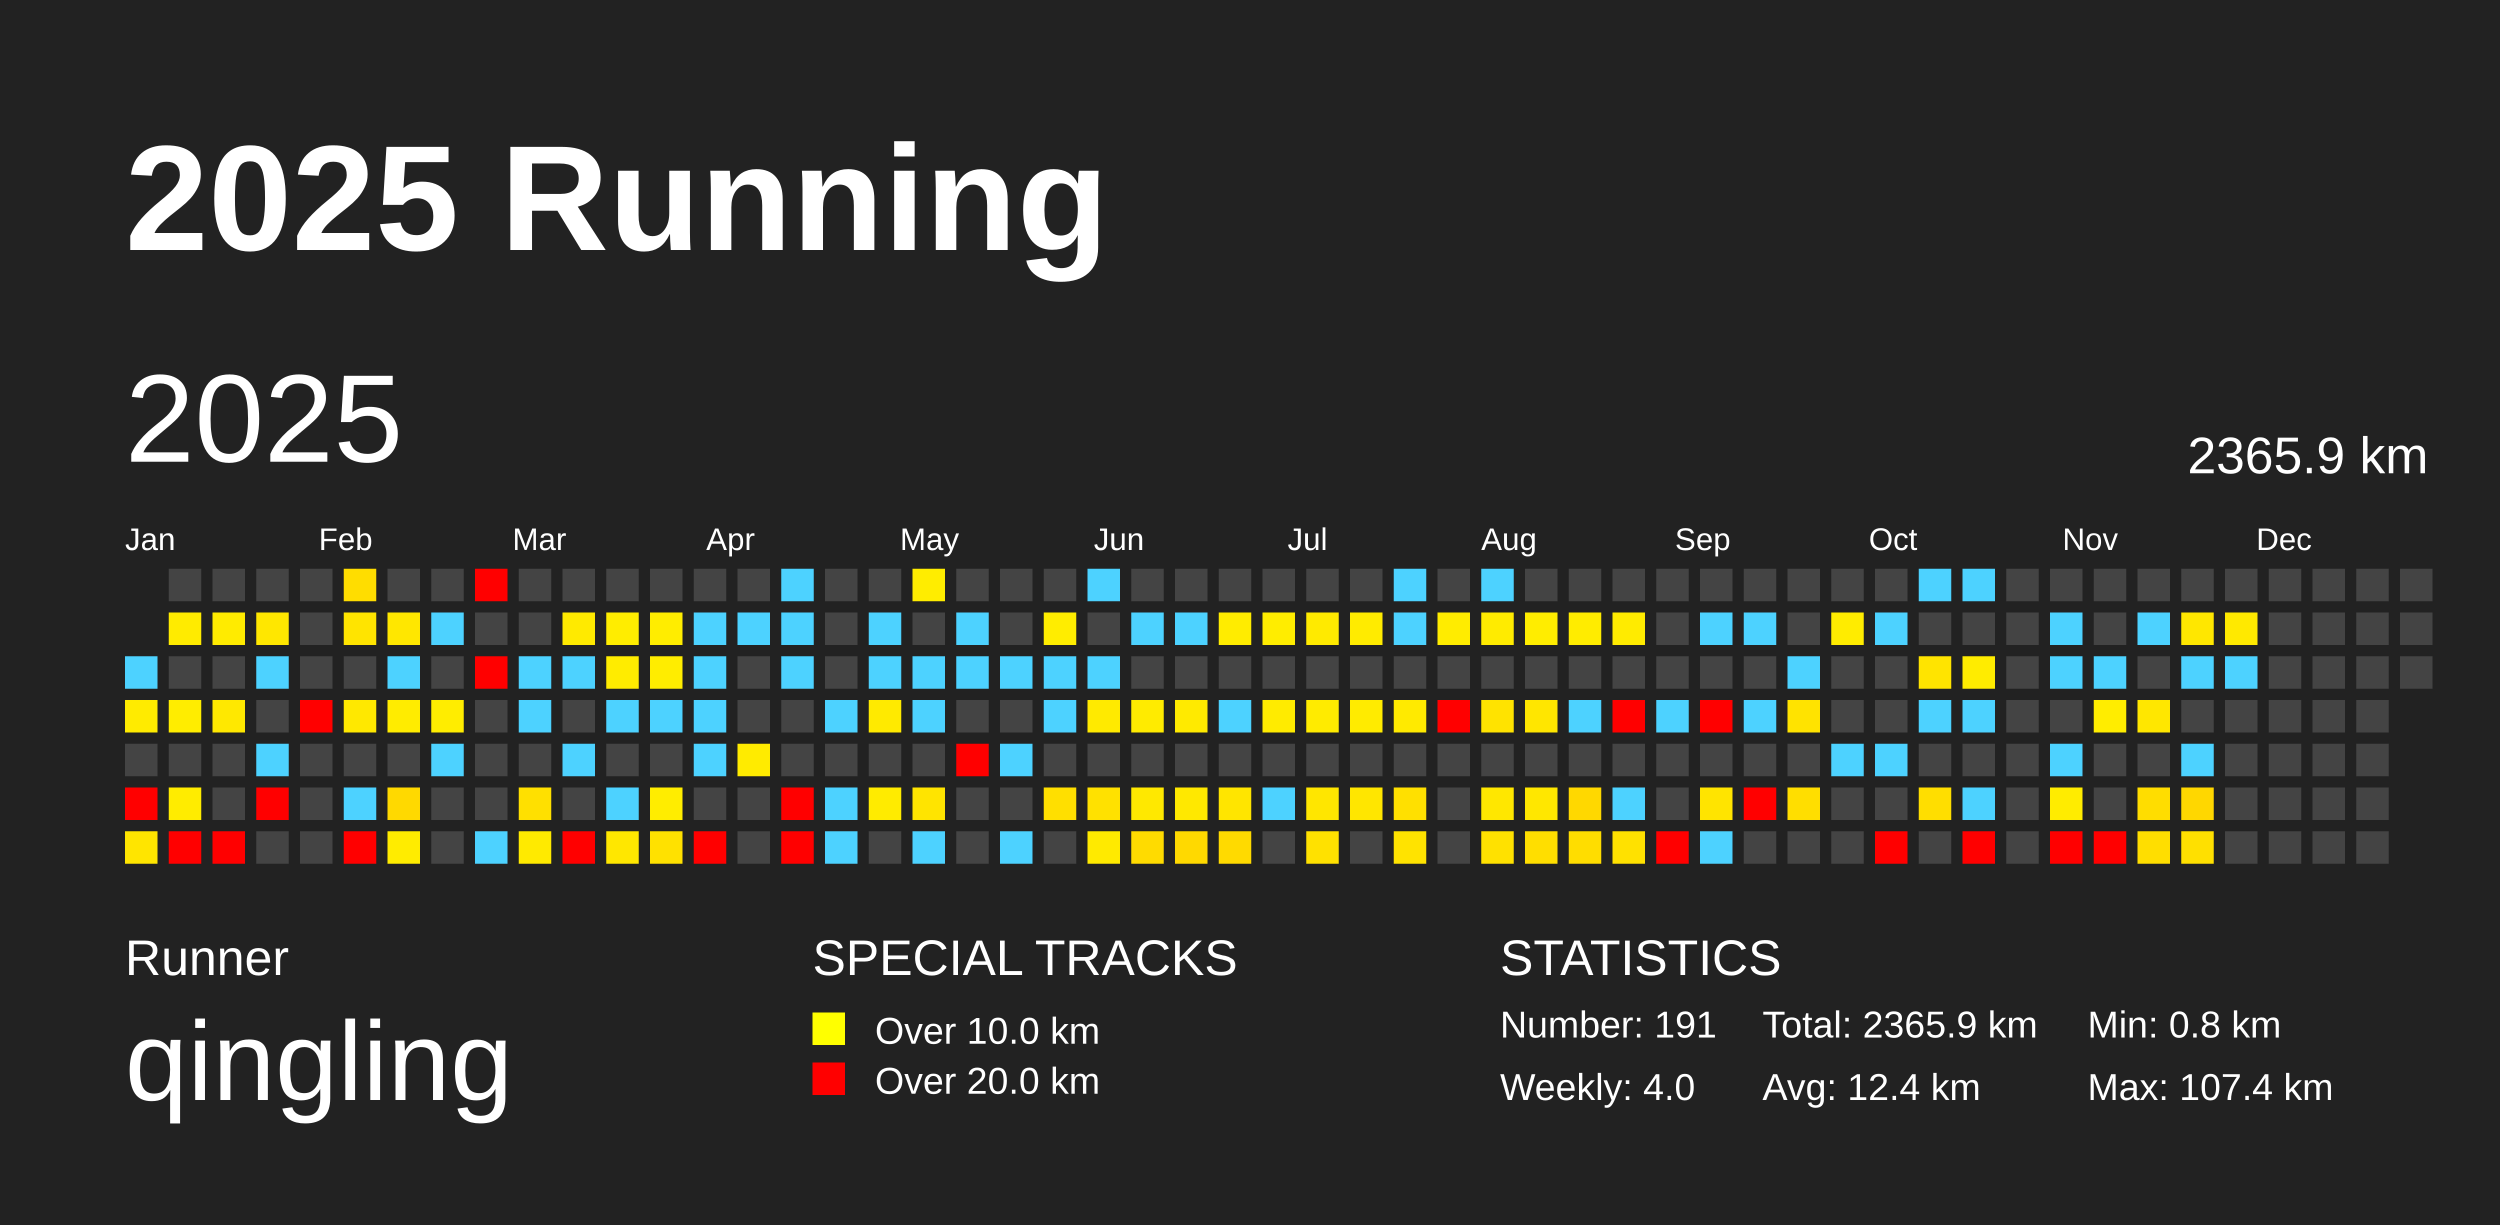
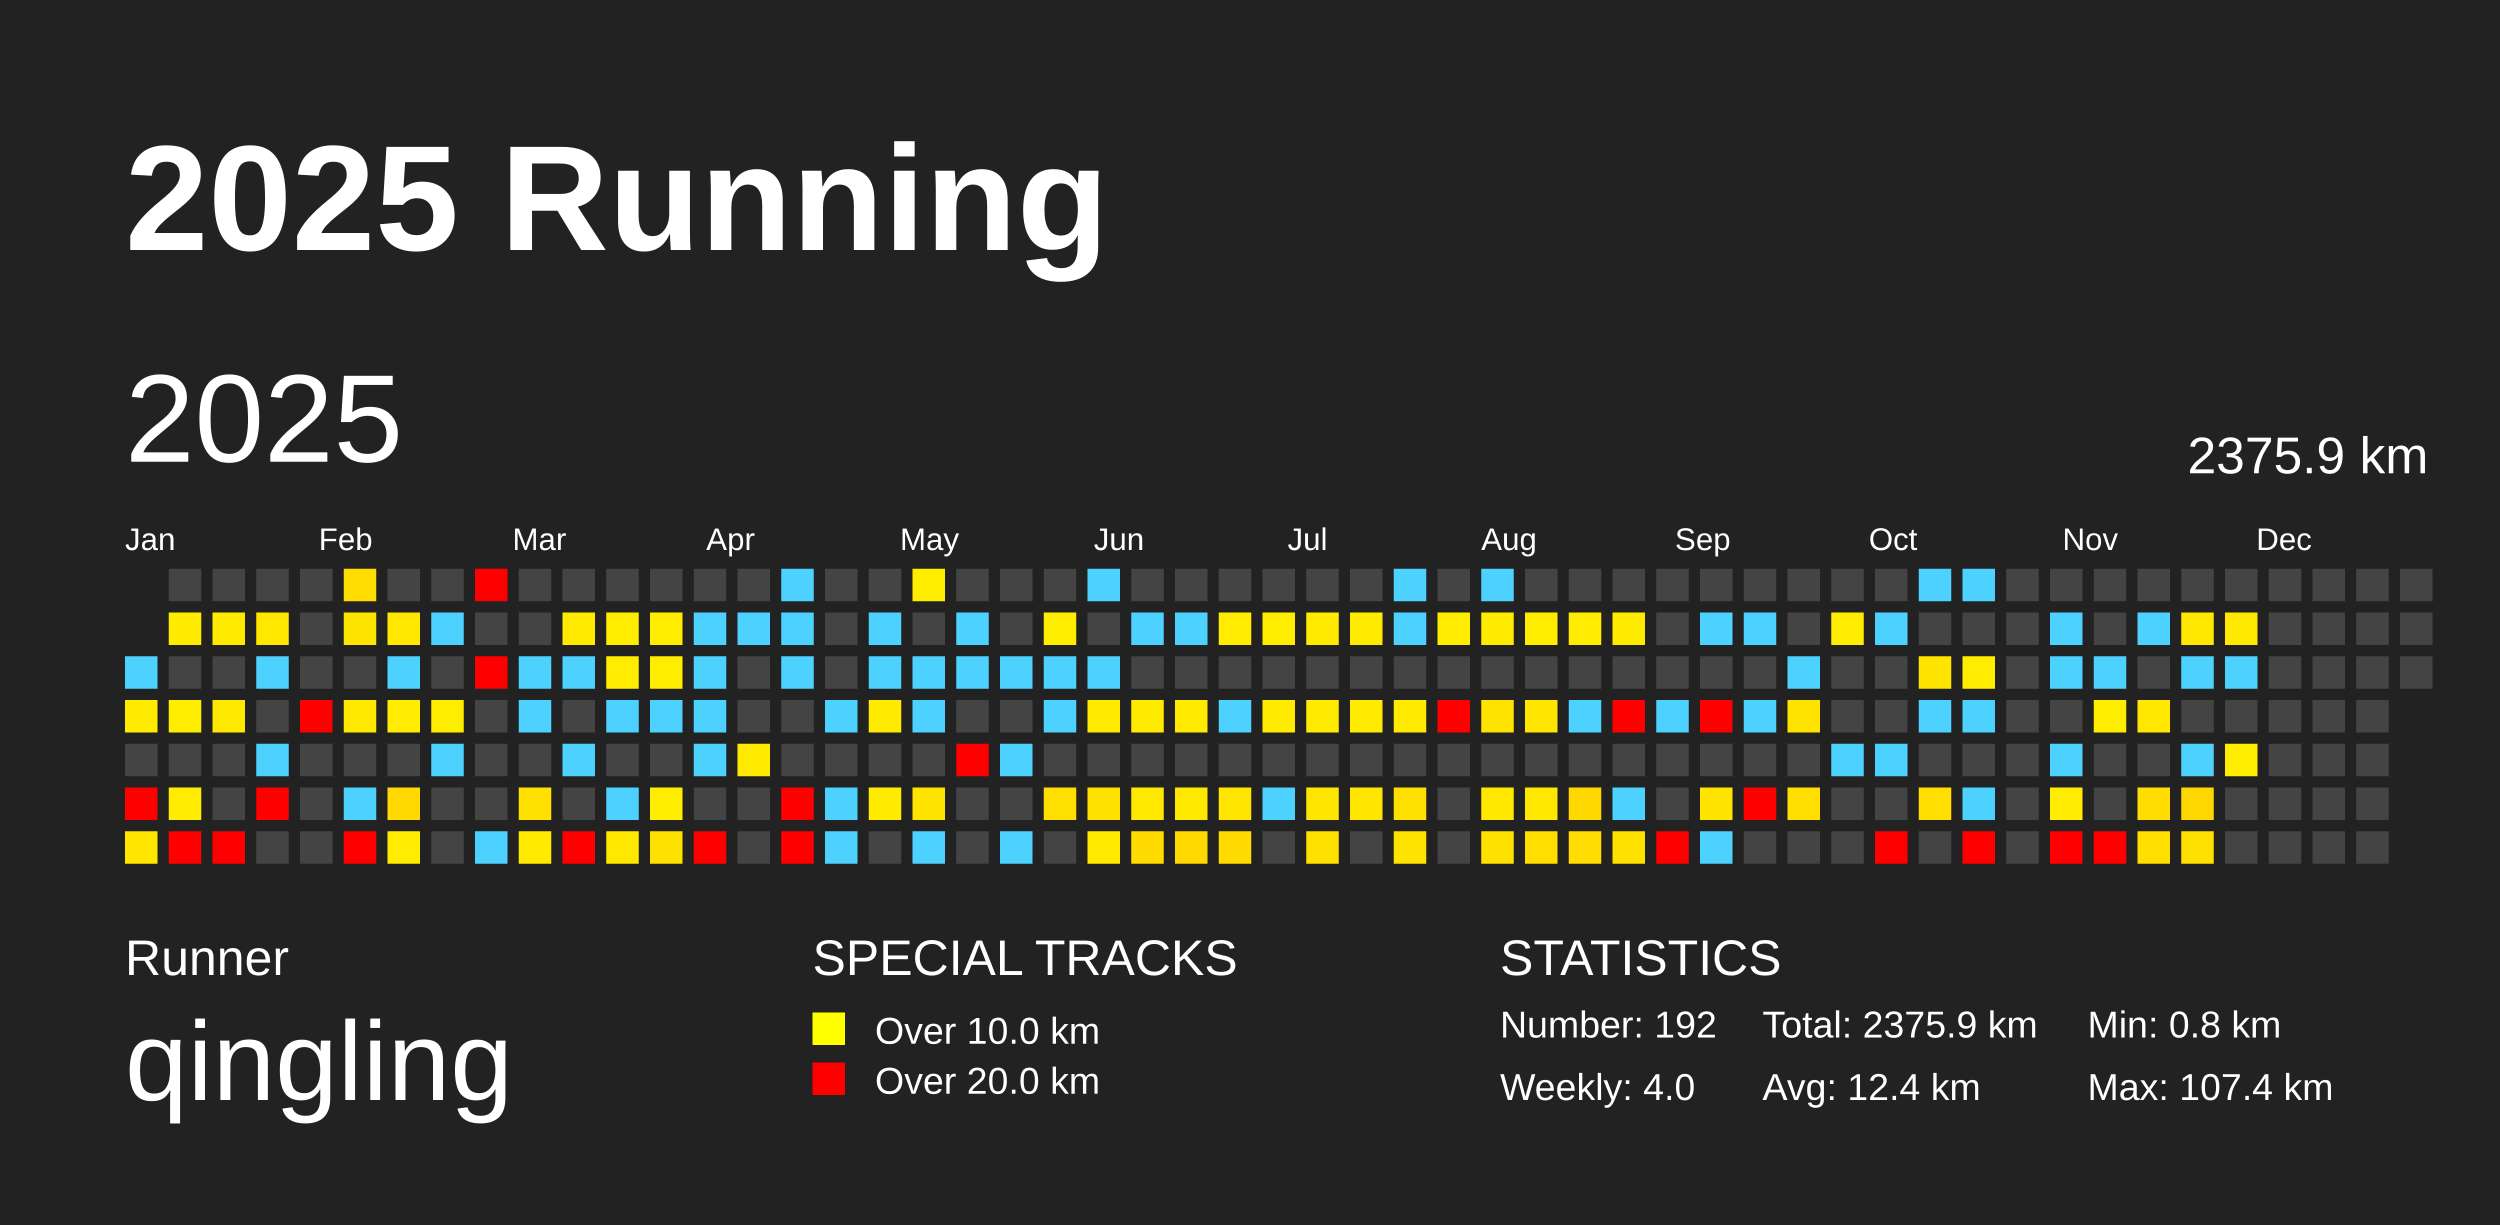
<svg xmlns="http://www.w3.org/2000/svg" baseProfile="full" height="98mm" version="1.1" viewBox="0,0,200,98" width="200mm">
  <defs />
  <rect fill="#222222" height="98" width="200" x="0" y="0" />
  <text fill="#FFFFFF" style="font-size:12px; font-family:Arial; font-weight:bold;" x="10" y="20">2025 Running</text>
  <text fill="#FFFFFF" style="font-size:4px; font-family:Arial" x="10" y="78">Runner</text>
  <text fill="#FFFFFF" style="font-size:9px; font-family:Arial" x="10" y="88">qingling</text>
  <text fill="#FFFFFF" style="font-size:4px; font-family:Arial" x="65" y="78">SPECIAL TRACKS</text>
  <rect fill="yellow" height="2.6" width="2.6" x="65" y="81" />
  <text fill="#FFFFFF" style="font-size:3px; font-family:Arial" x="70" y="83.5">Over 10.0 km</text>
  <rect fill="red" height="2.6" width="2.6" x="65" y="85" />
  <text fill="#FFFFFF" style="font-size:3px; font-family:Arial" x="70" y="87.5">Over 20.0 km</text>
  <text fill="#FFFFFF" style="font-size:4px; font-family:Arial" x="120" y="78">STATISTICS</text>
-   <text fill="#FFFFFF" style="font-size:3px; font-family:Arial" x="120" y="83">Number: 191</text>
+   <text fill="#FFFFFF" style="font-size:3px; font-family:Arial" x="120" y="83">Number: 192</text>
  <text fill="#FFFFFF" style="font-size:3px; font-family:Arial" x="120" y="88">Weekly: 4.0</text>
-   <text fill="#FFFFFF" style="font-size:3px; font-family:Arial" x="141" y="83">Total: 2365.9 km</text>
+   <text fill="#FFFFFF" style="font-size:3px; font-family:Arial" x="141" y="83">Total: 2375.9 km</text>
  <text fill="#FFFFFF" style="font-size:3px; font-family:Arial" x="141" y="88">Avg: 12.4 km</text>
  <text fill="#FFFFFF" style="font-size:3px; font-family:Arial" x="167" y="83">Min: 0.8 km</text>
  <text fill="#FFFFFF" style="font-size:3px; font-family:Arial" x="167" y="88">Max: 107.4 km</text>
  <text dominant-baseline="hanging" fill="#FFFFFF" style="font-size:10.0px; font-family:Arial;" x="10" y="30">2025</text>
-   <text dominant-baseline="hanging" fill="#FFFFFF" style="font-size:4.125px; font-family:Arial;" x="175" y="35">2365.9 km</text>
+   <text dominant-baseline="hanging" fill="#FFFFFF" style="font-size:4.125px; font-family:Arial;" x="175" y="35">2375.9 km</text>
  <text fill="#FFFFFF" style="font-size:2.5px; font-family:Arial" x="10.0" y="44">Jan</text>
  <text fill="#FFFFFF" style="font-size:2.5px; font-family:Arial" x="25.5" y="44">Feb</text>
  <text fill="#FFFFFF" style="font-size:2.5px; font-family:Arial" x="41.0" y="44">Mar</text>
  <text fill="#FFFFFF" style="font-size:2.5px; font-family:Arial" x="56.5" y="44">Apr</text>
  <text fill="#FFFFFF" style="font-size:2.5px; font-family:Arial" x="72.0" y="44">May</text>
  <text fill="#FFFFFF" style="font-size:2.5px; font-family:Arial" x="87.5" y="44">Jun</text>
  <text fill="#FFFFFF" style="font-size:2.5px; font-family:Arial" x="103.0" y="44">Jul</text>
  <text fill="#FFFFFF" style="font-size:2.5px; font-family:Arial" x="118.5" y="44">Aug</text>
  <text fill="#FFFFFF" style="font-size:2.5px; font-family:Arial" x="134.0" y="44">Sep</text>
  <text fill="#FFFFFF" style="font-size:2.5px; font-family:Arial" x="149.5" y="44">Oct</text>
  <text fill="#FFFFFF" style="font-size:2.5px; font-family:Arial" x="165.0" y="44">Nov</text>
  <text fill="#FFFFFF" style="font-size:2.5px; font-family:Arial" x="180.5" y="44">Dec</text>
  <rect fill="#4dd2ff" height="2.6" width="2.6" x="10.0" y="52.5" />
  <rect fill="#ffeb00" height="2.6" width="2.6" x="10.0" y="56.0" />
  <rect fill="#444444" height="2.6" width="2.6" x="10.0" y="59.5" />
  <rect fill="red" height="2.6" width="2.6" x="10.0" y="63.0" />
  <rect fill="#ffe500" height="2.6" width="2.6" x="10.0" y="66.5" />
  <rect fill="#444444" height="2.6" width="2.6" x="13.5" y="45.5" />
  <rect fill="#ffeb00" height="2.6" width="2.6" x="13.5" y="49.0" />
  <rect fill="#444444" height="2.6" width="2.6" x="13.5" y="52.5" />
  <rect fill="#ffed00" height="2.6" width="2.6" x="13.5" y="56.0" />
  <rect fill="#444444" height="2.6" width="2.6" x="13.5" y="59.5" />
  <rect fill="#ffec00" height="2.6" width="2.6" x="13.5" y="63.0" />
  <rect fill="red" height="2.6" width="2.6" x="13.5" y="66.5" />
  <rect fill="#444444" height="2.6" width="2.6" x="17.0" y="45.5" />
  <rect fill="#ffeb00" height="2.6" width="2.6" x="17.0" y="49.0" />
  <rect fill="#444444" height="2.6" width="2.6" x="17.0" y="52.5" />
  <rect fill="#ffe800" height="2.6" width="2.6" x="17.0" y="56.0" />
  <rect fill="#444444" height="2.6" width="2.6" x="17.0" y="59.5" />
  <rect fill="#444444" height="2.6" width="2.6" x="17.0" y="63.0" />
  <rect fill="red" height="2.6" width="2.6" x="17.0" y="66.5" />
  <rect fill="#444444" height="2.6" width="2.6" x="20.5" y="45.5" />
  <rect fill="#ffe700" height="2.6" width="2.6" x="20.5" y="49.0" />
  <rect fill="#4dd2ff" height="2.6" width="2.6" x="20.5" y="52.5" />
  <rect fill="#444444" height="2.6" width="2.6" x="20.5" y="56.0" />
  <rect fill="#4dd2ff" height="2.6" width="2.6" x="20.5" y="59.5" />
  <rect fill="red" height="2.6" width="2.6" x="20.5" y="63.0" />
  <rect fill="#444444" height="2.6" width="2.6" x="20.5" y="66.5" />
  <rect fill="#444444" height="2.6" width="2.6" x="24.0" y="45.5" />
  <rect fill="#444444" height="2.6" width="2.6" x="24.0" y="49.0" />
  <rect fill="#444444" height="2.6" width="2.6" x="24.0" y="52.5" />
  <rect fill="red" height="2.6" width="2.6" x="24.0" y="56.0" />
  <rect fill="#444444" height="2.6" width="2.6" x="24.0" y="59.5" />
  <rect fill="#444444" height="2.6" width="2.6" x="24.0" y="63.0" />
  <rect fill="#444444" height="2.6" width="2.6" x="24.0" y="66.5" />
  <rect fill="#ffdd00" height="2.6" width="2.6" x="27.5" y="45.5" />
  <rect fill="#ffe400" height="2.6" width="2.6" x="27.5" y="49.0" />
  <rect fill="#444444" height="2.6" width="2.6" x="27.5" y="52.5" />
  <rect fill="#ffe800" height="2.6" width="2.6" x="27.5" y="56.0" />
  <rect fill="#444444" height="2.6" width="2.6" x="27.5" y="59.5" />
  <rect fill="#4dd2ff" height="2.6" width="2.6" x="27.5" y="63.0" />
  <rect fill="red" height="2.6" width="2.6" x="27.5" y="66.5" />
  <rect fill="#444444" height="2.6" width="2.6" x="31.0" y="45.5" />
  <rect fill="#ffe700" height="2.6" width="2.6" x="31.0" y="49.0" />
  <rect fill="#4dd2ff" height="2.6" width="2.6" x="31.0" y="52.5" />
  <rect fill="#ffec00" height="2.6" width="2.6" x="31.0" y="56.0" />
  <rect fill="#444444" height="2.6" width="2.6" x="31.0" y="59.5" />
  <rect fill="#ffd900" height="2.6" width="2.6" x="31.0" y="63.0" />
  <rect fill="#ffec00" height="2.6" width="2.6" x="31.0" y="66.5" />
  <rect fill="#444444" height="2.6" width="2.6" x="34.5" y="45.5" />
  <rect fill="#4dd2ff" height="2.6" width="2.6" x="34.5" y="49.0" />
  <rect fill="#444444" height="2.6" width="2.6" x="34.5" y="52.5" />
  <rect fill="#ffed00" height="2.6" width="2.6" x="34.5" y="56.0" />
  <rect fill="#4dd2ff" height="2.6" width="2.6" x="34.5" y="59.5" />
  <rect fill="#444444" height="2.6" width="2.6" x="34.5" y="63.0" />
  <rect fill="#444444" height="2.6" width="2.6" x="34.5" y="66.5" />
  <rect fill="red" height="2.6" width="2.6" x="38.0" y="45.5" />
  <rect fill="#444444" height="2.6" width="2.6" x="38.0" y="49.0" />
  <rect fill="red" height="2.6" width="2.6" x="38.0" y="52.5" />
  <rect fill="#444444" height="2.6" width="2.6" x="38.0" y="56.0" />
  <rect fill="#444444" height="2.6" width="2.6" x="38.0" y="59.5" />
  <rect fill="#444444" height="2.6" width="2.6" x="38.0" y="63.0" />
  <rect fill="#4dd2ff" height="2.6" width="2.6" x="38.0" y="66.5" />
  <rect fill="#444444" height="2.6" width="2.6" x="41.5" y="45.5" />
  <rect fill="#444444" height="2.6" width="2.6" x="41.5" y="49.0" />
  <rect fill="#4dd2ff" height="2.6" width="2.6" x="41.5" y="52.5" />
  <rect fill="#4dd2ff" height="2.6" width="2.6" x="41.5" y="56.0" />
  <rect fill="#444444" height="2.6" width="2.6" x="41.5" y="59.5" />
  <rect fill="#ffe000" height="2.6" width="2.6" x="41.5" y="63.0" />
  <rect fill="#ffea00" height="2.6" width="2.6" x="41.5" y="66.5" />
  <rect fill="#444444" height="2.6" width="2.6" x="45.0" y="45.5" />
  <rect fill="#ffea00" height="2.6" width="2.6" x="45.0" y="49.0" />
  <rect fill="#4dd2ff" height="2.6" width="2.6" x="45.0" y="52.5" />
  <rect fill="#444444" height="2.6" width="2.6" x="45.0" y="56.0" />
  <rect fill="#4dd2ff" height="2.6" width="2.6" x="45.0" y="59.5" />
  <rect fill="#444444" height="2.6" width="2.6" x="45.0" y="63.0" />
  <rect fill="red" height="2.6" width="2.6" x="45.0" y="66.5" />
  <rect fill="#444444" height="2.6" width="2.6" x="48.5" y="45.5" />
  <rect fill="#ffed00" height="2.6" width="2.6" x="48.5" y="49.0" />
  <rect fill="#ffec00" height="2.6" width="2.6" x="48.5" y="52.5" />
  <rect fill="#4dd2ff" height="2.6" width="2.6" x="48.5" y="56.0" />
  <rect fill="#444444" height="2.6" width="2.6" x="48.5" y="59.5" />
  <rect fill="#4dd2ff" height="2.6" width="2.6" x="48.5" y="63.0" />
  <rect fill="#ffe700" height="2.6" width="2.6" x="48.5" y="66.5" />
  <rect fill="#444444" height="2.6" width="2.6" x="52.0" y="45.5" />
  <rect fill="#ffed00" height="2.6" width="2.6" x="52.0" y="49.0" />
  <rect fill="#ffed00" height="2.6" width="2.6" x="52.0" y="52.5" />
  <rect fill="#4dd2ff" height="2.6" width="2.6" x="52.0" y="56.0" />
  <rect fill="#444444" height="2.6" width="2.6" x="52.0" y="59.5" />
  <rect fill="#ffed00" height="2.6" width="2.6" x="52.0" y="63.0" />
  <rect fill="#ffe100" height="2.6" width="2.6" x="52.0" y="66.5" />
  <rect fill="#444444" height="2.6" width="2.6" x="55.5" y="45.5" />
  <rect fill="#4dd2ff" height="2.6" width="2.6" x="55.5" y="49.0" />
  <rect fill="#4dd2ff" height="2.6" width="2.6" x="55.5" y="52.5" />
  <rect fill="#4dd2ff" height="2.6" width="2.6" x="55.5" y="56.0" />
  <rect fill="#4dd2ff" height="2.6" width="2.6" x="55.5" y="59.5" />
  <rect fill="#444444" height="2.6" width="2.6" x="55.5" y="63.0" />
  <rect fill="red" height="2.6" width="2.6" x="55.5" y="66.5" />
  <rect fill="#444444" height="2.6" width="2.6" x="59.0" y="45.5" />
  <rect fill="#4dd2ff" height="2.6" width="2.6" x="59.0" y="49.0" />
  <rect fill="#444444" height="2.6" width="2.6" x="59.0" y="52.5" />
  <rect fill="#444444" height="2.6" width="2.6" x="59.0" y="56.0" />
  <rect fill="#ffeb00" height="2.6" width="2.6" x="59.0" y="59.5" />
  <rect fill="#444444" height="2.6" width="2.6" x="59.0" y="63.0" />
  <rect fill="#444444" height="2.6" width="2.6" x="59.0" y="66.5" />
  <rect fill="#4dd2ff" height="2.6" width="2.6" x="62.5" y="45.5" />
  <rect fill="#4dd2ff" height="2.6" width="2.6" x="62.5" y="49.0" />
  <rect fill="#4dd2ff" height="2.6" width="2.6" x="62.5" y="52.5" />
  <rect fill="#444444" height="2.6" width="2.6" x="62.5" y="56.0" />
  <rect fill="#444444" height="2.6" width="2.6" x="62.5" y="59.5" />
  <rect fill="red" height="2.6" width="2.6" x="62.5" y="63.0" />
  <rect fill="red" height="2.6" width="2.6" x="62.5" y="66.5" />
  <rect fill="#444444" height="2.6" width="2.6" x="66.0" y="45.5" />
  <rect fill="#444444" height="2.6" width="2.6" x="66.0" y="49.0" />
  <rect fill="#444444" height="2.6" width="2.6" x="66.0" y="52.5" />
  <rect fill="#4dd2ff" height="2.6" width="2.6" x="66.0" y="56.0" />
  <rect fill="#444444" height="2.6" width="2.6" x="66.0" y="59.5" />
  <rect fill="#4dd2ff" height="2.6" width="2.6" x="66.0" y="63.0" />
  <rect fill="#4dd2ff" height="2.6" width="2.6" x="66.0" y="66.5" />
  <rect fill="#444444" height="2.6" width="2.6" x="69.5" y="45.5" />
  <rect fill="#4dd2ff" height="2.6" width="2.6" x="69.5" y="49.0" />
  <rect fill="#4dd2ff" height="2.6" width="2.6" x="69.5" y="52.5" />
  <rect fill="#ffea00" height="2.6" width="2.6" x="69.5" y="56.0" />
  <rect fill="#444444" height="2.6" width="2.6" x="69.5" y="59.5" />
  <rect fill="#ffeb00" height="2.6" width="2.6" x="69.5" y="63.0" />
  <rect fill="#444444" height="2.6" width="2.6" x="69.5" y="66.5" />
  <rect fill="#ffed00" height="2.6" width="2.6" x="73.0" y="45.5" />
  <rect fill="#444444" height="2.6" width="2.6" x="73.0" y="49.0" />
  <rect fill="#4dd2ff" height="2.6" width="2.6" x="73.0" y="52.5" />
  <rect fill="#4dd2ff" height="2.6" width="2.6" x="73.0" y="56.0" />
  <rect fill="#444444" height="2.6" width="2.6" x="73.0" y="59.5" />
  <rect fill="#ffe400" height="2.6" width="2.6" x="73.0" y="63.0" />
  <rect fill="#4dd2ff" height="2.6" width="2.6" x="73.0" y="66.5" />
  <rect fill="#444444" height="2.6" width="2.6" x="76.5" y="45.5" />
  <rect fill="#4dd2ff" height="2.6" width="2.6" x="76.5" y="49.0" />
  <rect fill="#4dd2ff" height="2.6" width="2.6" x="76.5" y="52.5" />
  <rect fill="#444444" height="2.6" width="2.6" x="76.5" y="56.0" />
  <rect fill="red" height="2.6" width="2.6" x="76.5" y="59.5" />
  <rect fill="#444444" height="2.6" width="2.6" x="76.5" y="63.0" />
  <rect fill="#444444" height="2.6" width="2.6" x="76.5" y="66.5" />
  <rect fill="#444444" height="2.6" width="2.6" x="80.0" y="45.5" />
  <rect fill="#444444" height="2.6" width="2.6" x="80.0" y="49.0" />
  <rect fill="#4dd2ff" height="2.6" width="2.6" x="80.0" y="52.5" />
  <rect fill="#444444" height="2.6" width="2.6" x="80.0" y="56.0" />
  <rect fill="#4dd2ff" height="2.6" width="2.6" x="80.0" y="59.5" />
  <rect fill="#444444" height="2.6" width="2.6" x="80.0" y="63.0" />
  <rect fill="#4dd2ff" height="2.6" width="2.6" x="80.0" y="66.5" />
  <rect fill="#444444" height="2.6" width="2.6" x="83.5" y="45.5" />
  <rect fill="#ffed00" height="2.6" width="2.6" x="83.5" y="49.0" />
  <rect fill="#4dd2ff" height="2.6" width="2.6" x="83.5" y="52.5" />
  <rect fill="#4dd2ff" height="2.6" width="2.6" x="83.5" y="56.0" />
  <rect fill="#444444" height="2.6" width="2.6" x="83.5" y="59.5" />
  <rect fill="#ffdf00" height="2.6" width="2.6" x="83.5" y="63.0" />
  <rect fill="#444444" height="2.6" width="2.6" x="83.5" y="66.5" />
  <rect fill="#4dd2ff" height="2.6" width="2.6" x="87.0" y="45.5" />
  <rect fill="#444444" height="2.6" width="2.6" x="87.0" y="49.0" />
  <rect fill="#4dd2ff" height="2.6" width="2.6" x="87.0" y="52.5" />
  <rect fill="#ffea00" height="2.6" width="2.6" x="87.0" y="56.0" />
  <rect fill="#444444" height="2.6" width="2.6" x="87.0" y="59.5" />
  <rect fill="#ffe100" height="2.6" width="2.6" x="87.0" y="63.0" />
  <rect fill="#ffea00" height="2.6" width="2.6" x="87.0" y="66.5" />
  <rect fill="#444444" height="2.6" width="2.6" x="90.5" y="45.5" />
  <rect fill="#4dd2ff" height="2.6" width="2.6" x="90.5" y="49.0" />
  <rect fill="#444444" height="2.6" width="2.6" x="90.5" y="52.5" />
  <rect fill="#ffeb00" height="2.6" width="2.6" x="90.5" y="56.0" />
  <rect fill="#444444" height="2.6" width="2.6" x="90.5" y="59.5" />
  <rect fill="#ffe800" height="2.6" width="2.6" x="90.5" y="63.0" />
  <rect fill="#ffdb00" height="2.6" width="2.6" x="90.5" y="66.5" />
  <rect fill="#444444" height="2.6" width="2.6" x="94.0" y="45.5" />
  <rect fill="#4dd2ff" height="2.6" width="2.6" x="94.0" y="49.0" />
  <rect fill="#444444" height="2.6" width="2.6" x="94.0" y="52.5" />
  <rect fill="#ffea00" height="2.6" width="2.6" x="94.0" y="56.0" />
  <rect fill="#444444" height="2.6" width="2.6" x="94.0" y="59.5" />
  <rect fill="#ffe800" height="2.6" width="2.6" x="94.0" y="63.0" />
  <rect fill="#ffd900" height="2.6" width="2.6" x="94.0" y="66.5" />
  <rect fill="#444444" height="2.6" width="2.6" x="97.5" y="45.5" />
  <rect fill="#ffec00" height="2.6" width="2.6" x="97.5" y="49.0" />
  <rect fill="#444444" height="2.6" width="2.6" x="97.5" y="52.5" />
  <rect fill="#4dd2ff" height="2.6" width="2.6" x="97.5" y="56.0" />
  <rect fill="#444444" height="2.6" width="2.6" x="97.5" y="59.5" />
  <rect fill="#ffe500" height="2.6" width="2.6" x="97.5" y="63.0" />
  <rect fill="#ffda00" height="2.6" width="2.6" x="97.5" y="66.5" />
  <rect fill="#444444" height="2.6" width="2.6" x="101.0" y="45.5" />
  <rect fill="#ffed00" height="2.6" width="2.6" x="101.0" y="49.0" />
  <rect fill="#444444" height="2.6" width="2.6" x="101.0" y="52.5" />
  <rect fill="#ffeb00" height="2.6" width="2.6" x="101.0" y="56.0" />
  <rect fill="#444444" height="2.6" width="2.6" x="101.0" y="59.5" />
  <rect fill="#4dd2ff" height="2.6" width="2.6" x="101.0" y="63.0" />
  <rect fill="#444444" height="2.6" width="2.6" x="101.0" y="66.5" />
  <rect fill="#444444" height="2.6" width="2.6" x="104.5" y="45.5" />
  <rect fill="#ffea00" height="2.6" width="2.6" x="104.5" y="49.0" />
  <rect fill="#444444" height="2.6" width="2.6" x="104.5" y="52.5" />
  <rect fill="#ffeb00" height="2.6" width="2.6" x="104.5" y="56.0" />
  <rect fill="#444444" height="2.6" width="2.6" x="104.5" y="59.5" />
  <rect fill="#ffe600" height="2.6" width="2.6" x="104.5" y="63.0" />
  <rect fill="#ffe100" height="2.6" width="2.6" x="104.5" y="66.5" />
  <rect fill="#444444" height="2.6" width="2.6" x="108.0" y="45.5" />
  <rect fill="#ffeb00" height="2.6" width="2.6" x="108.0" y="49.0" />
  <rect fill="#444444" height="2.6" width="2.6" x="108.0" y="52.5" />
  <rect fill="#ffeb00" height="2.6" width="2.6" x="108.0" y="56.0" />
  <rect fill="#444444" height="2.6" width="2.6" x="108.0" y="59.5" />
  <rect fill="#ffe600" height="2.6" width="2.6" x="108.0" y="63.0" />
  <rect fill="#444444" height="2.6" width="2.6" x="108.0" y="66.5" />
  <rect fill="#4dd2ff" height="2.6" width="2.6" x="111.5" y="45.5" />
  <rect fill="#4dd2ff" height="2.6" width="2.6" x="111.5" y="49.0" />
  <rect fill="#444444" height="2.6" width="2.6" x="111.5" y="52.5" />
  <rect fill="#ffea00" height="2.6" width="2.6" x="111.5" y="56.0" />
  <rect fill="#444444" height="2.6" width="2.6" x="111.5" y="59.5" />
  <rect fill="#ffe000" height="2.6" width="2.6" x="111.5" y="63.0" />
  <rect fill="#ffe300" height="2.6" width="2.6" x="111.5" y="66.5" />
  <rect fill="#444444" height="2.6" width="2.6" x="115.0" y="45.5" />
  <rect fill="#ffec00" height="2.6" width="2.6" x="115.0" y="49.0" />
  <rect fill="#444444" height="2.6" width="2.6" x="115.0" y="52.5" />
  <rect fill="red" height="2.6" width="2.6" x="115.0" y="56.0" />
  <rect fill="#444444" height="2.6" width="2.6" x="115.0" y="59.5" />
  <rect fill="#444444" height="2.6" width="2.6" x="115.0" y="63.0" />
  <rect fill="#444444" height="2.6" width="2.6" x="115.0" y="66.5" />
  <rect fill="#4dd2ff" height="2.6" width="2.6" x="118.5" y="45.5" />
  <rect fill="#ffeb00" height="2.6" width="2.6" x="118.5" y="49.0" />
  <rect fill="#444444" height="2.6" width="2.6" x="118.5" y="52.5" />
  <rect fill="#ffe300" height="2.6" width="2.6" x="118.5" y="56.0" />
  <rect fill="#444444" height="2.6" width="2.6" x="118.5" y="59.5" />
  <rect fill="#ffe700" height="2.6" width="2.6" x="118.5" y="63.0" />
  <rect fill="#ffe100" height="2.6" width="2.6" x="118.5" y="66.5" />
  <rect fill="#444444" height="2.6" width="2.6" x="122.0" y="45.5" />
  <rect fill="#ffed00" height="2.6" width="2.6" x="122.0" y="49.0" />
  <rect fill="#444444" height="2.6" width="2.6" x="122.0" y="52.5" />
  <rect fill="#ffe600" height="2.6" width="2.6" x="122.0" y="56.0" />
  <rect fill="#444444" height="2.6" width="2.6" x="122.0" y="59.5" />
  <rect fill="#ffe700" height="2.6" width="2.6" x="122.0" y="63.0" />
  <rect fill="#ffde00" height="2.6" width="2.6" x="122.0" y="66.5" />
  <rect fill="#444444" height="2.6" width="2.6" x="125.5" y="45.5" />
  <rect fill="#ffec00" height="2.6" width="2.6" x="125.5" y="49.0" />
  <rect fill="#444444" height="2.6" width="2.6" x="125.5" y="52.5" />
  <rect fill="#4dd2ff" height="2.6" width="2.6" x="125.5" y="56.0" />
  <rect fill="#444444" height="2.6" width="2.6" x="125.5" y="59.5" />
  <rect fill="#ffd800" height="2.6" width="2.6" x="125.5" y="63.0" />
  <rect fill="#ffdd00" height="2.6" width="2.6" x="125.5" y="66.5" />
  <rect fill="#444444" height="2.6" width="2.6" x="129.0" y="45.5" />
  <rect fill="#ffeb00" height="2.6" width="2.6" x="129.0" y="49.0" />
  <rect fill="#444444" height="2.6" width="2.6" x="129.0" y="52.5" />
  <rect fill="red" height="2.6" width="2.6" x="129.0" y="56.0" />
  <rect fill="#444444" height="2.6" width="2.6" x="129.0" y="59.5" />
  <rect fill="#4dd2ff" height="2.6" width="2.6" x="129.0" y="63.0" />
  <rect fill="#ffe100" height="2.6" width="2.6" x="129.0" y="66.5" />
  <rect fill="#444444" height="2.6" width="2.6" x="132.5" y="45.5" />
  <rect fill="#444444" height="2.6" width="2.6" x="132.5" y="49.0" />
  <rect fill="#444444" height="2.6" width="2.6" x="132.5" y="52.5" />
  <rect fill="#4dd2ff" height="2.6" width="2.6" x="132.5" y="56.0" />
  <rect fill="#444444" height="2.6" width="2.6" x="132.5" y="59.5" />
  <rect fill="#444444" height="2.6" width="2.6" x="132.5" y="63.0" />
  <rect fill="red" height="2.6" width="2.6" x="132.5" y="66.5" />
  <rect fill="#444444" height="2.6" width="2.6" x="136.0" y="45.5" />
  <rect fill="#4dd2ff" height="2.6" width="2.6" x="136.0" y="49.0" />
  <rect fill="#444444" height="2.6" width="2.6" x="136.0" y="52.5" />
  <rect fill="red" height="2.6" width="2.6" x="136.0" y="56.0" />
  <rect fill="#444444" height="2.6" width="2.6" x="136.0" y="59.5" />
  <rect fill="#ffe400" height="2.6" width="2.6" x="136.0" y="63.0" />
  <rect fill="#4dd2ff" height="2.6" width="2.6" x="136.0" y="66.5" />
  <rect fill="#444444" height="2.6" width="2.6" x="139.5" y="45.5" />
  <rect fill="#4dd2ff" height="2.6" width="2.6" x="139.5" y="49.0" />
  <rect fill="#444444" height="2.6" width="2.6" x="139.5" y="52.5" />
  <rect fill="#4dd2ff" height="2.6" width="2.6" x="139.5" y="56.0" />
  <rect fill="#444444" height="2.6" width="2.6" x="139.5" y="59.5" />
  <rect fill="red" height="2.6" width="2.6" x="139.5" y="63.0" />
  <rect fill="#444444" height="2.6" width="2.6" x="139.5" y="66.5" />
  <rect fill="#444444" height="2.6" width="2.6" x="143.0" y="45.5" />
  <rect fill="#444444" height="2.6" width="2.6" x="143.0" y="49.0" />
  <rect fill="#4dd2ff" height="2.6" width="2.6" x="143.0" y="52.5" />
  <rect fill="#ffe300" height="2.6" width="2.6" x="143.0" y="56.0" />
  <rect fill="#444444" height="2.6" width="2.6" x="143.0" y="59.5" />
  <rect fill="#ffde00" height="2.6" width="2.6" x="143.0" y="63.0" />
  <rect fill="#444444" height="2.6" width="2.6" x="143.0" y="66.5" />
  <rect fill="#444444" height="2.6" width="2.6" x="146.5" y="45.5" />
  <rect fill="#ffec00" height="2.6" width="2.6" x="146.5" y="49.0" />
  <rect fill="#444444" height="2.6" width="2.6" x="146.5" y="52.5" />
  <rect fill="#444444" height="2.6" width="2.6" x="146.5" y="56.0" />
  <rect fill="#4dd2ff" height="2.6" width="2.6" x="146.5" y="59.5" />
  <rect fill="#444444" height="2.6" width="2.6" x="146.5" y="63.0" />
  <rect fill="#444444" height="2.6" width="2.6" x="146.5" y="66.5" />
  <rect fill="#444444" height="2.6" width="2.6" x="150.0" y="45.5" />
  <rect fill="#4dd2ff" height="2.6" width="2.6" x="150.0" y="49.0" />
  <rect fill="#444444" height="2.6" width="2.6" x="150.0" y="52.5" />
  <rect fill="#444444" height="2.6" width="2.6" x="150.0" y="56.0" />
  <rect fill="#4dd2ff" height="2.6" width="2.6" x="150.0" y="59.5" />
  <rect fill="#444444" height="2.6" width="2.6" x="150.0" y="63.0" />
  <rect fill="red" height="2.6" width="2.6" x="150.0" y="66.5" />
  <rect fill="#4dd2ff" height="2.6" width="2.6" x="153.5" y="45.5" />
  <rect fill="#444444" height="2.6" width="2.6" x="153.5" y="49.0" />
  <rect fill="#ffe400" height="2.6" width="2.6" x="153.5" y="52.5" />
  <rect fill="#4dd2ff" height="2.6" width="2.6" x="153.5" y="56.0" />
  <rect fill="#444444" height="2.6" width="2.6" x="153.5" y="59.5" />
  <rect fill="#ffde00" height="2.6" width="2.6" x="153.5" y="63.0" />
  <rect fill="#444444" height="2.6" width="2.6" x="153.5" y="66.5" />
  <rect fill="#4dd2ff" height="2.6" width="2.6" x="157.0" y="45.5" />
  <rect fill="#444444" height="2.6" width="2.6" x="157.0" y="49.0" />
  <rect fill="#ffec00" height="2.6" width="2.6" x="157.0" y="52.5" />
  <rect fill="#4dd2ff" height="2.6" width="2.6" x="157.0" y="56.0" />
  <rect fill="#444444" height="2.6" width="2.6" x="157.0" y="59.5" />
  <rect fill="#4dd2ff" height="2.6" width="2.6" x="157.0" y="63.0" />
  <rect fill="red" height="2.6" width="2.6" x="157.0" y="66.5" />
  <rect fill="#444444" height="2.6" width="2.6" x="160.5" y="45.5" />
  <rect fill="#444444" height="2.6" width="2.6" x="160.5" y="49.0" />
  <rect fill="#444444" height="2.6" width="2.6" x="160.5" y="52.5" />
  <rect fill="#444444" height="2.6" width="2.6" x="160.5" y="56.0" />
  <rect fill="#444444" height="2.6" width="2.6" x="160.5" y="59.5" />
  <rect fill="#444444" height="2.6" width="2.6" x="160.5" y="63.0" />
  <rect fill="#444444" height="2.6" width="2.6" x="160.5" y="66.5" />
  <rect fill="#444444" height="2.6" width="2.6" x="164.0" y="45.5" />
  <rect fill="#4dd2ff" height="2.6" width="2.6" x="164.0" y="49.0" />
  <rect fill="#4dd2ff" height="2.6" width="2.6" x="164.0" y="52.5" />
  <rect fill="#444444" height="2.6" width="2.6" x="164.0" y="56.0" />
  <rect fill="#4dd2ff" height="2.6" width="2.6" x="164.0" y="59.5" />
  <rect fill="#ffec00" height="2.6" width="2.6" x="164.0" y="63.0" />
  <rect fill="red" height="2.6" width="2.6" x="164.0" y="66.5" />
  <rect fill="#444444" height="2.6" width="2.6" x="167.5" y="45.5" />
  <rect fill="#444444" height="2.6" width="2.6" x="167.5" y="49.0" />
  <rect fill="#4dd2ff" height="2.6" width="2.6" x="167.5" y="52.5" />
  <rect fill="#ffed00" height="2.6" width="2.6" x="167.5" y="56.0" />
  <rect fill="#444444" height="2.6" width="2.6" x="167.5" y="59.5" />
  <rect fill="#444444" height="2.6" width="2.6" x="167.5" y="63.0" />
  <rect fill="red" height="2.6" width="2.6" x="167.5" y="66.5" />
  <rect fill="#444444" height="2.6" width="2.6" x="171.0" y="45.5" />
  <rect fill="#4dd2ff" height="2.6" width="2.6" x="171.0" y="49.0" />
  <rect fill="#444444" height="2.6" width="2.6" x="171.0" y="52.5" />
  <rect fill="#ffe700" height="2.6" width="2.6" x="171.0" y="56.0" />
  <rect fill="#444444" height="2.6" width="2.6" x="171.0" y="59.5" />
  <rect fill="#ffdd00" height="2.6" width="2.6" x="171.0" y="63.0" />
  <rect fill="#ffde00" height="2.6" width="2.6" x="171.0" y="66.5" />
  <rect fill="#444444" height="2.6" width="2.6" x="174.5" y="45.5" />
  <rect fill="#ffe700" height="2.6" width="2.6" x="174.5" y="49.0" />
  <rect fill="#4dd2ff" height="2.6" width="2.6" x="174.5" y="52.5" />
  <rect fill="#444444" height="2.6" width="2.6" x="174.5" y="56.0" />
  <rect fill="#4dd2ff" height="2.6" width="2.6" x="174.5" y="59.5" />
  <rect fill="#ffd700" height="2.6" width="2.6" x="174.5" y="63.0" />
  <rect fill="#ffe000" height="2.6" width="2.6" x="174.5" y="66.5" />
  <rect fill="#444444" height="2.6" width="2.6" x="178.0" y="45.5" />
  <rect fill="#ffe900" height="2.6" width="2.6" x="178.0" y="49.0" />
  <rect fill="#4dd2ff" height="2.6" width="2.6" x="178.0" y="52.5" />
  <rect fill="#444444" height="2.6" width="2.6" x="178.0" y="56.0" />
-   <rect fill="#444444" height="2.6" width="2.6" x="178.0" y="59.5" />
+   <rect fill="#ffed00" height="2.6" width="2.6" x="178.0" y="59.5" />
  <rect fill="#444444" height="2.6" width="2.6" x="178.0" y="63.0" />
  <rect fill="#444444" height="2.6" width="2.6" x="178.0" y="66.5" />
  <rect fill="#444444" height="2.6" width="2.6" x="181.5" y="45.5" />
  <rect fill="#444444" height="2.6" width="2.6" x="181.5" y="49.0" />
  <rect fill="#444444" height="2.6" width="2.6" x="181.5" y="52.5" />
  <rect fill="#444444" height="2.6" width="2.6" x="181.5" y="56.0" />
  <rect fill="#444444" height="2.6" width="2.6" x="181.5" y="59.5" />
  <rect fill="#444444" height="2.6" width="2.6" x="181.5" y="63.0" />
  <rect fill="#444444" height="2.6" width="2.6" x="181.5" y="66.5" />
  <rect fill="#444444" height="2.6" width="2.6" x="185.0" y="45.5" />
  <rect fill="#444444" height="2.6" width="2.6" x="185.0" y="49.0" />
  <rect fill="#444444" height="2.6" width="2.6" x="185.0" y="52.5" />
  <rect fill="#444444" height="2.6" width="2.6" x="185.0" y="56.0" />
  <rect fill="#444444" height="2.6" width="2.6" x="185.0" y="59.5" />
  <rect fill="#444444" height="2.6" width="2.6" x="185.0" y="63.0" />
  <rect fill="#444444" height="2.6" width="2.6" x="185.0" y="66.5" />
  <rect fill="#444444" height="2.6" width="2.6" x="188.5" y="45.5" />
  <rect fill="#444444" height="2.6" width="2.6" x="188.5" y="49.0" />
  <rect fill="#444444" height="2.6" width="2.6" x="188.5" y="52.5" />
  <rect fill="#444444" height="2.6" width="2.6" x="188.5" y="56.0" />
  <rect fill="#444444" height="2.6" width="2.6" x="188.5" y="59.5" />
  <rect fill="#444444" height="2.6" width="2.6" x="188.5" y="63.0" />
  <rect fill="#444444" height="2.6" width="2.6" x="188.5" y="66.5" />
  <rect fill="#444444" height="2.6" width="2.6" x="192.0" y="45.5" />
  <rect fill="#444444" height="2.6" width="2.6" x="192.0" y="49.0" />
  <rect fill="#444444" height="2.6" width="2.6" x="192.0" y="52.5" />
</svg>
